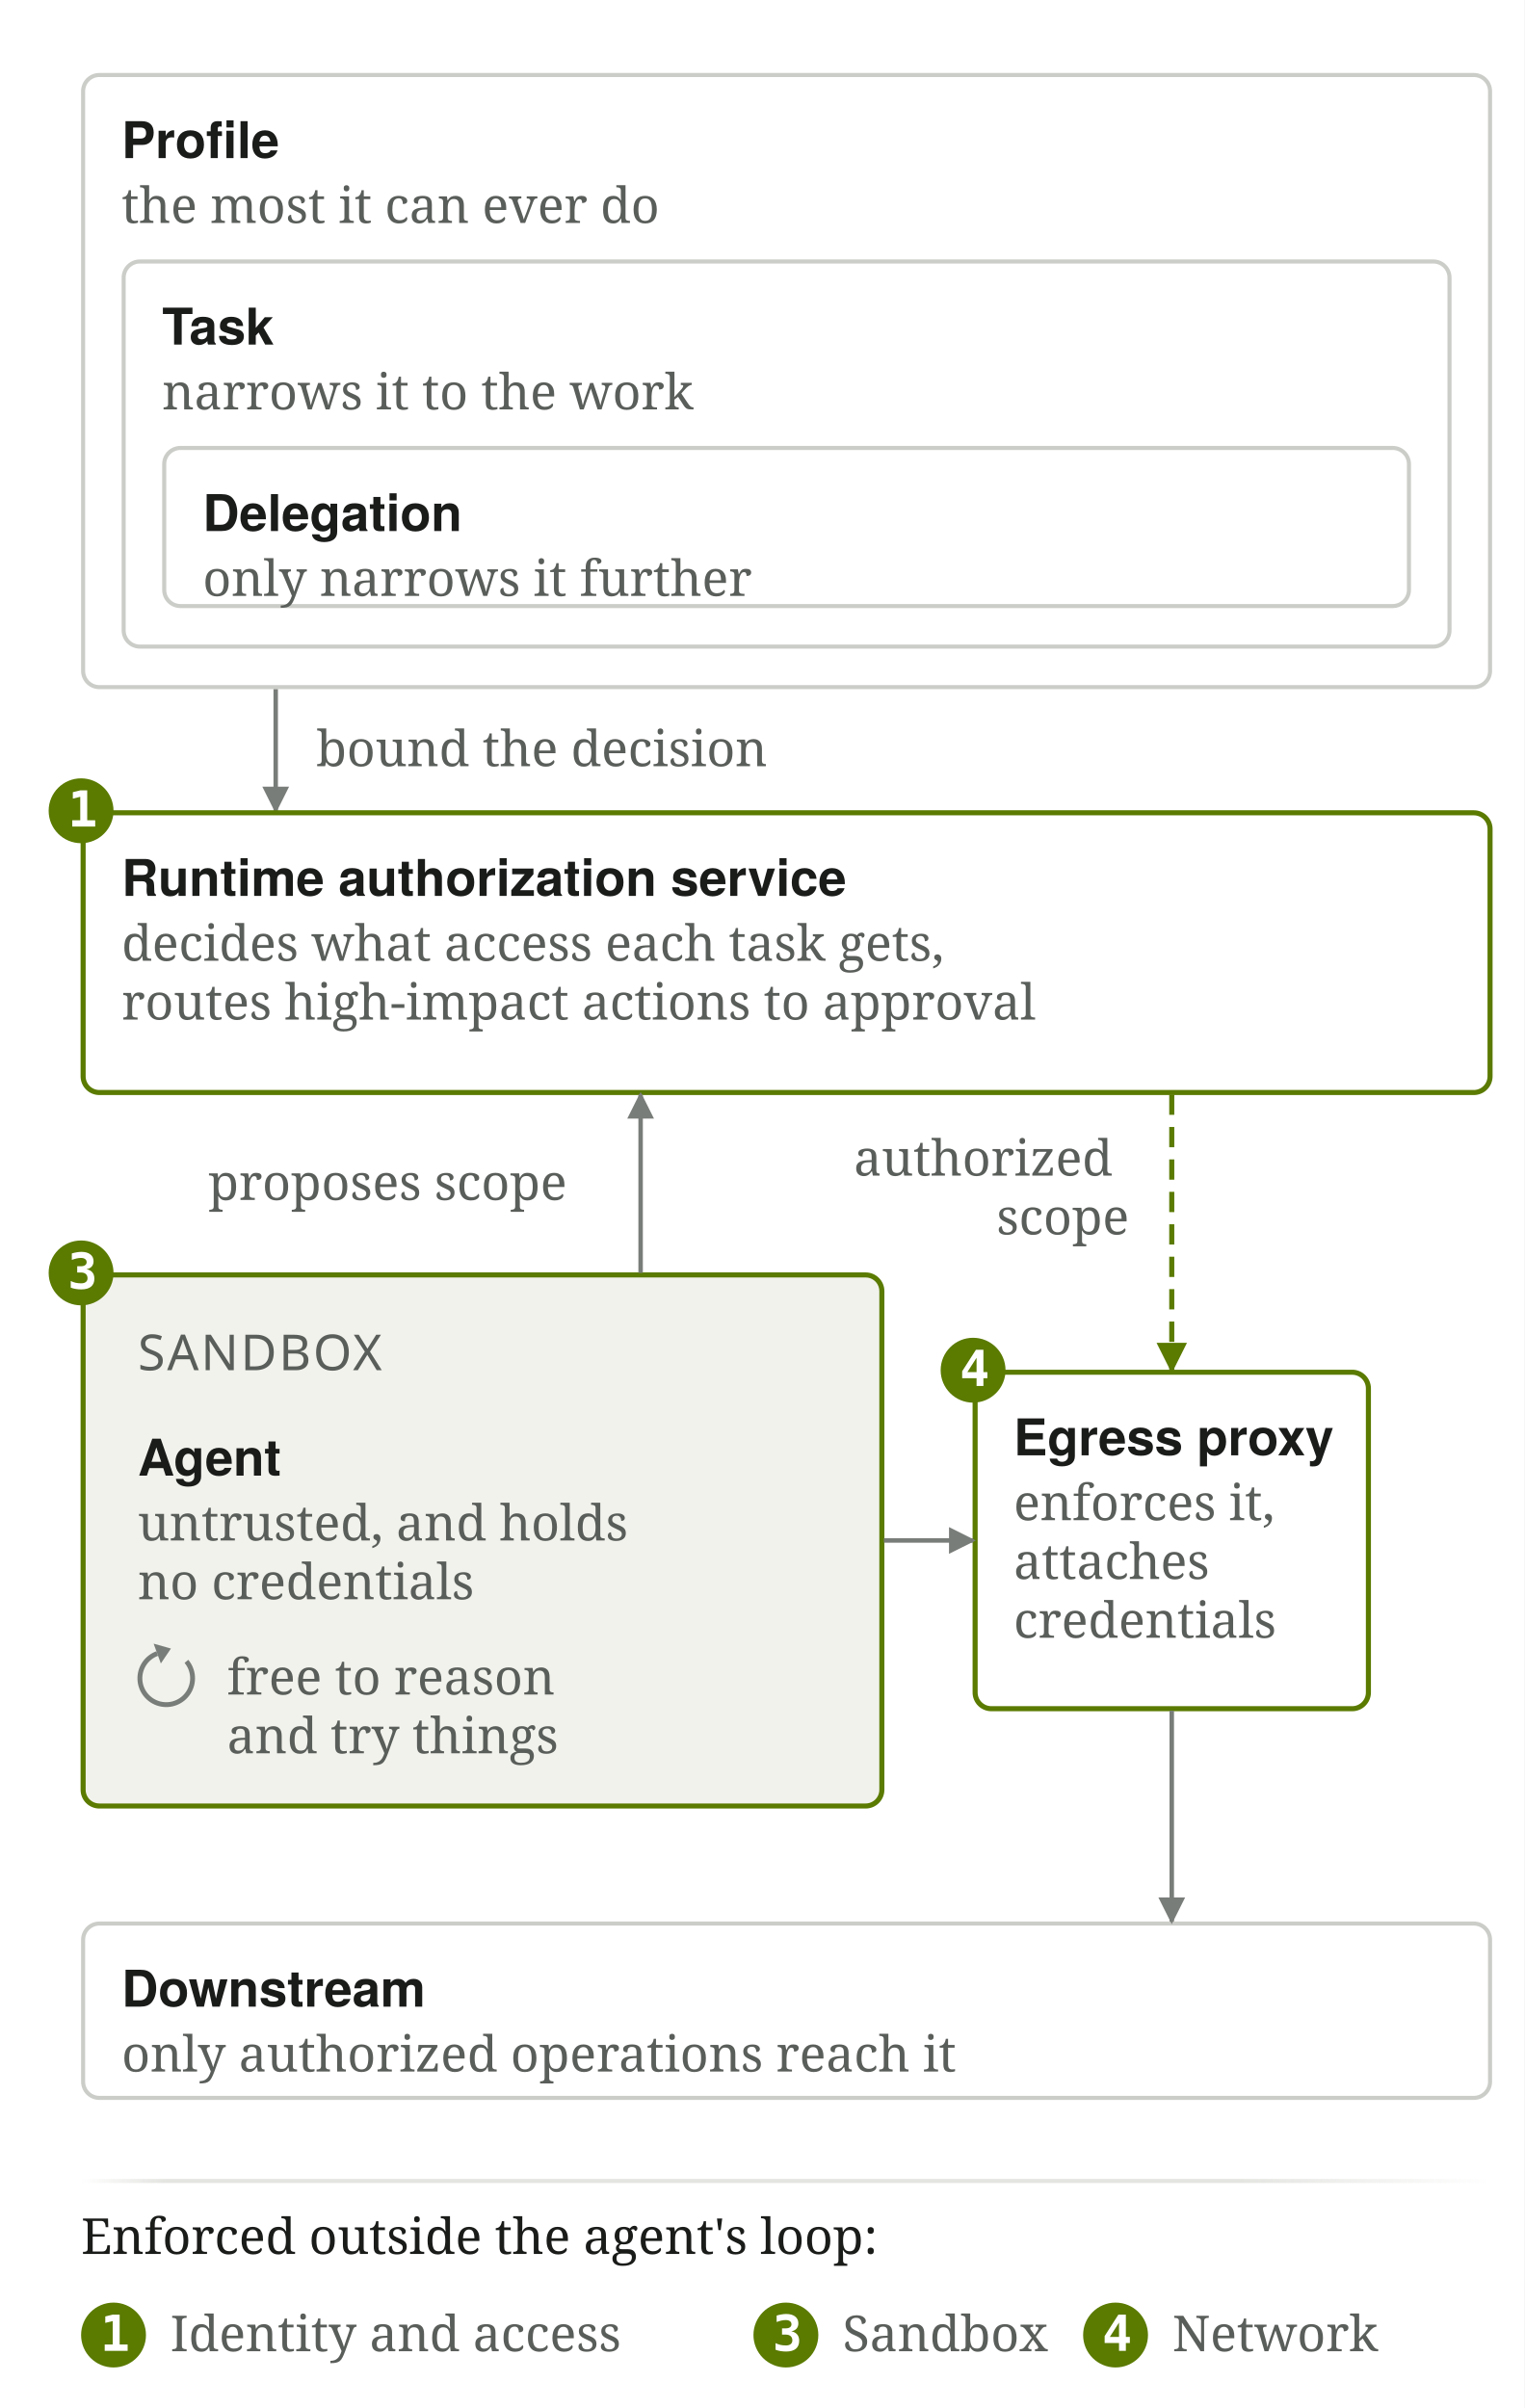
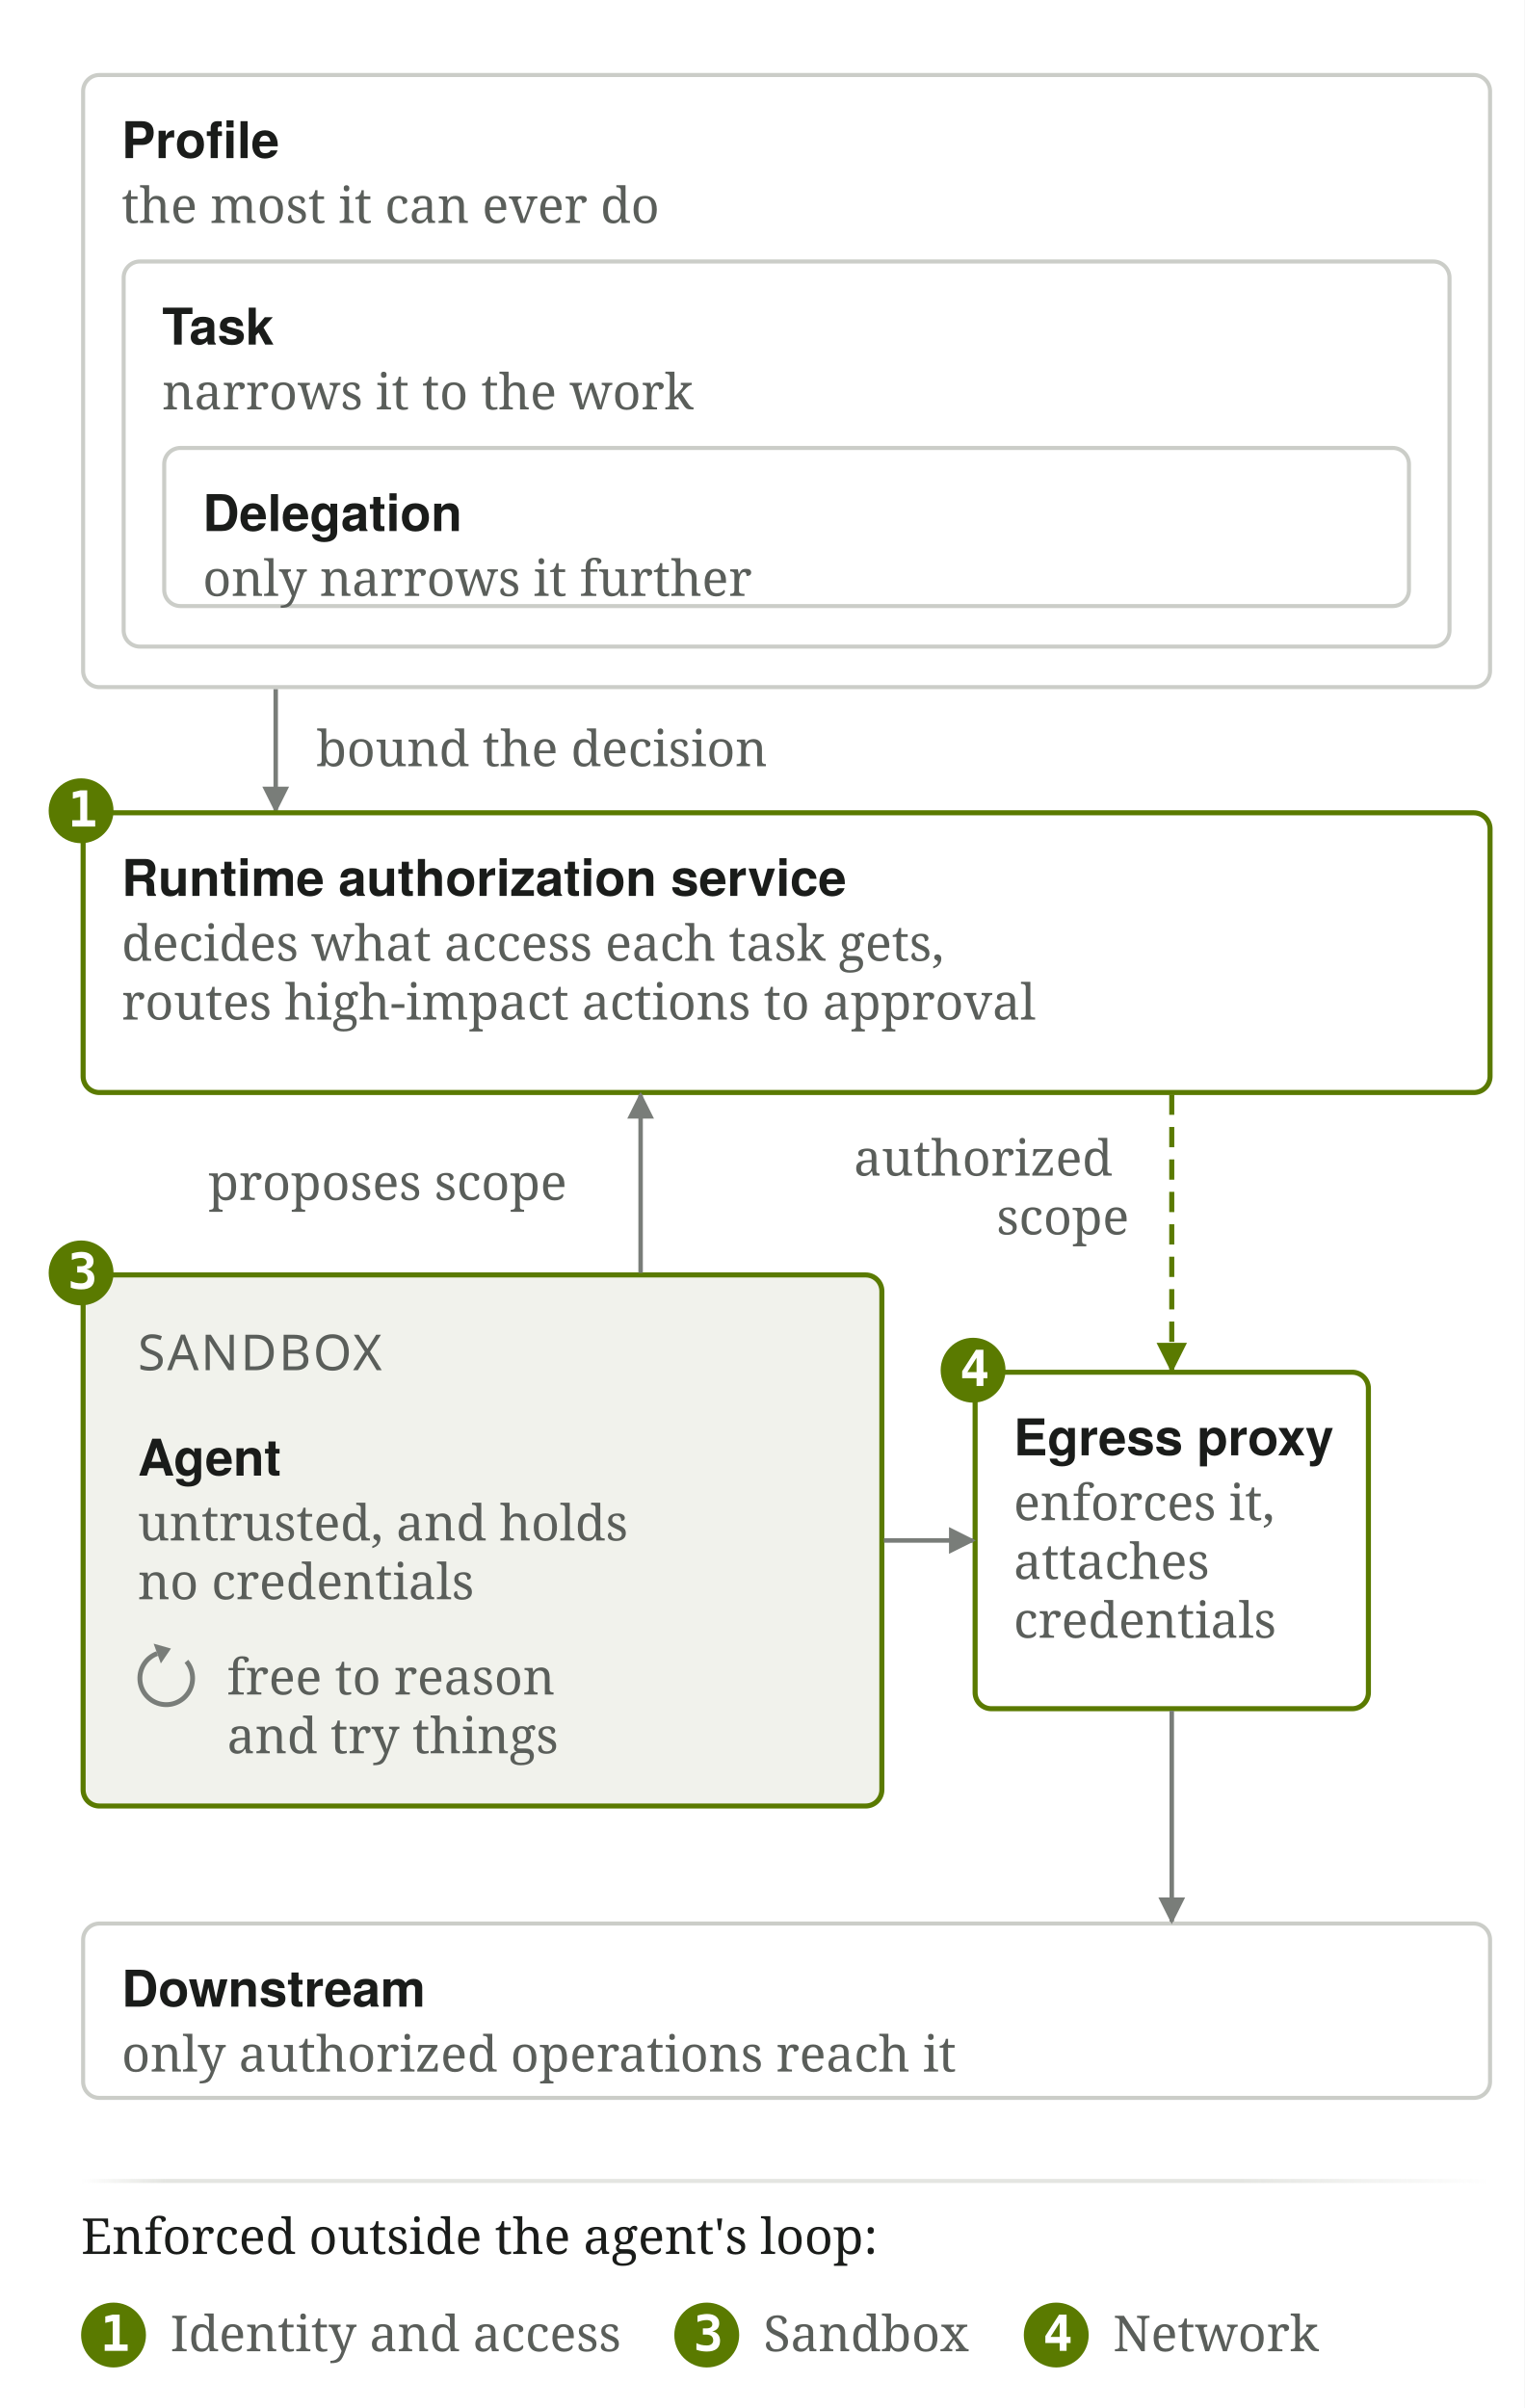
<svg xmlns="http://www.w3.org/2000/svg" viewBox="0 0 376 594" width="376" height="594" role="img" aria-labelledby="sf2n-t sf2n-d">
  <rect width="376" height="594" fill="#FFFFFF" />
  <defs>
    <marker id="sf2n-a" viewBox="0 0 10 10" refX="9" refY="5" markerWidth="6" markerHeight="6" orient="auto-start-reverse">
      <path d="M0 0 L10 5 L0 10 z" fill="#797D79" />
    </marker>
    <marker id="sf2n-g" viewBox="0 0 10 10" refX="9" refY="5" markerWidth="6" markerHeight="6" orient="auto-start-reverse">
      <path d="M0 0 L10 5 L0 10 z" fill="#5A7A00" />
    </marker>
    <marker id="sf2n-s" viewBox="0 0 10 10" refX="9" refY="5" markerWidth="6" markerHeight="6" orient="auto-start-reverse">
      <path d="M0 0 L10 5 L0 10 z" fill="#5A5E5A" />
    </marker>
    <linearGradient id="sf2n-fadeE4E5E112x360" gradientUnits="userSpaceOnUse" x1="12" y1="0" x2="360" y2="0">
      <stop offset="0" stop-color="#E4E5E1" stop-opacity="0" />
      <stop offset="0.06" stop-color="#E4E5E1" stop-opacity="1" />
      <stop offset="0.82" stop-color="#E4E5E1" stop-opacity="1" />
      <stop offset="1" stop-color="#E4E5E1" stop-opacity="0" />
    </linearGradient>
  </defs>
  <g transform="translate(8 8)">
    <rect x="12.5" y="10.5" width="347" height="151" rx="4" fill="none" stroke="#CBCDC8" stroke-width="1" />
    <text x="22" y="31" font-family="Figtree,'Avenir Next','Helvetica Neue',sans-serif" font-size="12.5" fill="#1A1C1A" font-weight="600">Profile</text>
    <text x="22" y="47" font-family="'IBM Plex Serif',Charter,Georgia,serif" font-size="12.25" fill="#5A5E5A" font-weight="400">the most it can ever do</text>
    <rect x="22.5" y="56.5" width="327" height="95" rx="4" fill="none" stroke="#CBCDC8" stroke-width="1" />
    <text x="32" y="77" font-family="Figtree,'Avenir Next','Helvetica Neue',sans-serif" font-size="12.5" fill="#1A1C1A" font-weight="600">Task</text>
    <text x="32" y="93" font-family="'IBM Plex Serif',Charter,Georgia,serif" font-size="12.25" fill="#5A5E5A" font-weight="400">narrows it to the work</text>
    <rect x="32.5" y="102.5" width="307" height="39" rx="4" fill="none" stroke="#CBCDC8" stroke-width="1" />
    <text x="42" y="123" font-family="Figtree,'Avenir Next','Helvetica Neue',sans-serif" font-size="12.5" fill="#1A1C1A" font-weight="600">Delegation</text>
    <text x="42" y="139" font-family="'IBM Plex Serif',Charter,Georgia,serif" font-size="12.25" fill="#5A5E5A" font-weight="400">only narrows it further</text>
    <path d="M60 162 L60 192" fill="none" stroke="#797D79" stroke-width="1.1" marker-end="url(#sf2n-a)" />
    <text x="70" y="181" font-family="'IBM Plex Serif',Charter,Georgia,serif" font-size="12.25" fill="#5A5E5A" font-weight="400">bound the decision</text>
    <rect x="12.5" y="192.5" width="347" height="69" rx="4" fill="none" stroke="#5A7A00" stroke-width="1.25" />
    <circle cx="12" cy="192" r="8" fill="#5A7A00" />
    <text x="8.7" y="195.9" font-family="'IBM Plex Mono',ui-monospace,'SF Mono',Menlo,Consolas,monospace" font-size="12.25" fill="#FFFFFF" font-weight="600">1</text>
    <text x="22" y="213" font-family="Figtree,'Avenir Next','Helvetica Neue',sans-serif" font-size="12.5" fill="#1A1C1A" font-weight="600">Runtime authorization service</text>
    <text x="22" y="229.0" font-family="'IBM Plex Serif',Charter,Georgia,serif" font-size="12.25" fill="#5A5E5A" font-weight="400">decides what access each task gets,</text>
    <text x="22" y="243.5" font-family="'IBM Plex Serif',Charter,Georgia,serif" font-size="12.25" fill="#5A5E5A" font-weight="400">routes high-impact actions to approval</text>
    <rect x="12.5" y="306.5" width="197" height="131" rx="4" fill="#F1F2EC" stroke="#5A7A00" stroke-width="1.25" />
    <circle cx="12" cy="306" r="8" fill="#5A7A00" />
    <text x="8.7" y="309.9" font-family="'IBM Plex Mono',ui-monospace,'SF Mono',Menlo,Consolas,monospace" font-size="12.25" fill="#FFFFFF" font-weight="600">3</text>
    <text x="26" y="330" font-family="'Chakra Petch','Avenir Next',sans-serif" font-size="12.25" fill="#5A5E5A" font-weight="500" letter-spacing="0.04em">SANDBOX</text>
    <text x="26" y="356" font-family="Figtree,'Avenir Next','Helvetica Neue',sans-serif" font-size="12.5" fill="#1A1C1A" font-weight="600">Agent</text>
    <text x="26" y="372" font-family="'IBM Plex Serif',Charter,Georgia,serif" font-size="12.25" fill="#5A5E5A" font-weight="400">untrusted, and holds</text>
    <text x="26" y="386.5" font-family="'IBM Plex Serif',Charter,Georgia,serif" font-size="12.25" fill="#5A5E5A" font-weight="400">no credentials</text>
    <path d="M37.98 401.82 A6.5 6.5 0 1 1 30.78 399.89" fill="none" stroke="#797D79" stroke-width="1.2" />
    <path d="M34.16 398.66 L31.67 402.34 L29.89 397.45 z" fill="#797D79" />
    <text x="48" y="410" font-family="'IBM Plex Serif',Charter,Georgia,serif" font-size="12.25" fill="#5A5E5A" font-weight="400">free to reason</text>
    <text x="48" y="424.5" font-family="'IBM Plex Serif',Charter,Georgia,serif" font-size="12.25" fill="#5A5E5A" font-weight="400">and try things</text>
    <path d="M150 306 L150 262" fill="none" stroke="#797D79" stroke-width="1.1" marker-end="url(#sf2n-a)" />
    <text x="43.388" y="288" font-family="'IBM Plex Serif',Charter,Georgia,serif" font-size="12.25" fill="#5A5E5A" font-weight="400">proposes scope</text>
    <rect x="232.5" y="330.5" width="97" height="83" rx="4" fill="none" stroke="#5A7A00" stroke-width="1.25" />
    <circle cx="232" cy="330" r="8" fill="#5A7A00" />
    <text x="228.7" y="333.9" font-family="'IBM Plex Mono',ui-monospace,'SF Mono',Menlo,Consolas,monospace" font-size="12.25" fill="#FFFFFF" font-weight="600">4</text>
    <text x="242" y="351" font-family="Figtree,'Avenir Next','Helvetica Neue',sans-serif" font-size="12.5" fill="#1A1C1A" font-weight="600">Egress proxy</text>
    <text x="242" y="367.0" font-family="'IBM Plex Serif',Charter,Georgia,serif" font-size="12.25" fill="#5A5E5A" font-weight="400">enforces it,</text>
    <text x="242" y="381.5" font-family="'IBM Plex Serif',Charter,Georgia,serif" font-size="12.25" fill="#5A5E5A" font-weight="400">attaches</text>
    <text x="242" y="396.0" font-family="'IBM Plex Serif',Charter,Georgia,serif" font-size="12.25" fill="#5A5E5A" font-weight="400">credentials</text>
    <path d="M281 262 L281 330" fill="none" stroke="#5A7A00" stroke-width="1.25" stroke-dasharray="5 3" marker-end="url(#sf2n-g)" />
    <text x="202.562" y="282" font-family="'IBM Plex Serif',Charter,Georgia,serif" font-size="12.25" fill="#5A5E5A" font-weight="400">authorized</text>
    <text x="237.781" y="296.5" font-family="'IBM Plex Serif',Charter,Georgia,serif" font-size="12.25" fill="#5A5E5A" font-weight="400">scope</text>
    <path d="M210 372 L232 372" fill="none" stroke="#797D79" stroke-width="1.1" marker-end="url(#sf2n-a)" />
    <rect x="12.5" y="466.5" width="347" height="43" rx="4" fill="none" stroke="#CBCDC8" stroke-width="1" />
    <text x="22" y="487" font-family="Figtree,'Avenir Next','Helvetica Neue',sans-serif" font-size="12.5" fill="#1A1C1A" font-weight="600">Downstream</text>
    <text x="22" y="503.0" font-family="'IBM Plex Serif',Charter,Georgia,serif" font-size="12.25" fill="#5A5E5A" font-weight="400">only authorized operations reach it</text>
    <path d="M281 414 L281 466" fill="none" stroke="#797D79" stroke-width="1.1" marker-end="url(#sf2n-a)" />
    <line x1="12" y1="530" x2="360" y2="530" stroke="url(#sf2n-fadeE4E5E112x360)" stroke-width="1" />
    <text x="12" y="548" font-family="'IBM Plex Serif',Charter,Georgia,serif" font-size="12.25" fill="#1A1C1A" font-weight="400">Enforced outside the agent's loop:</text>
    <circle cx="20" cy="568" r="8" fill="#5A7A00" />
    <text x="16.7" y="571.9" font-family="'IBM Plex Mono',ui-monospace,'SF Mono',Menlo,Consolas,monospace" font-size="12.25" fill="#FFFFFF" font-weight="600">1</text>
    <text x="34" y="572" font-family="'IBM Plex Serif',Charter,Georgia,serif" font-size="12.25" fill="#5A5E5A" font-weight="400">Identity and access</text>
-     <circle cx="185.831" cy="568" r="8" fill="#5A7A00" />
-     <text x="182.531" y="571.9" font-family="'IBM Plex Mono',ui-monospace,'SF Mono',Menlo,Consolas,monospace" font-size="12.25" fill="#FFFFFF" font-weight="600">3</text>
-     <text x="199.831" y="572" font-family="'IBM Plex Serif',Charter,Georgia,serif" font-size="12.25" fill="#5A5E5A" font-weight="400">Sandbox</text>
-     <circle cx="267.137" cy="568" r="8" fill="#5A7A00" />
-     <text x="263.837" y="571.9" font-family="'IBM Plex Mono',ui-monospace,'SF Mono',Menlo,Consolas,monospace" font-size="12.25" fill="#FFFFFF" font-weight="600">4</text>
-     <text x="281.137" y="572" font-family="'IBM Plex Serif',Charter,Georgia,serif" font-size="12.25" fill="#5A5E5A" font-weight="400">Network</text>
+     <circle cx="166.31" cy="568" r="8" fill="#5A7A00" />
+     <text x="163.01" y="571.9" font-family="'IBM Plex Mono',ui-monospace,'SF Mono',Menlo,Consolas,monospace" font-size="12.25" fill="#FFFFFF" font-weight="600">3</text>
+     <text x="180.31" y="572" font-family="'IBM Plex Serif',Charter,Georgia,serif" font-size="12.25" fill="#5A5E5A" font-weight="400">Sandbox</text>
+     <circle cx="252.51" cy="568" r="8" fill="#5A7A00" />
+     <text x="249.21" y="571.9" font-family="'IBM Plex Mono',ui-monospace,'SF Mono',Menlo,Consolas,monospace" font-size="12.25" fill="#FFFFFF" font-weight="600">4</text>
+     <text x="266.51" y="572" font-family="'IBM Plex Serif',Charter,Georgia,serif" font-size="12.25" fill="#5A5E5A" font-weight="400">Network</text>
  </g>
</svg>
